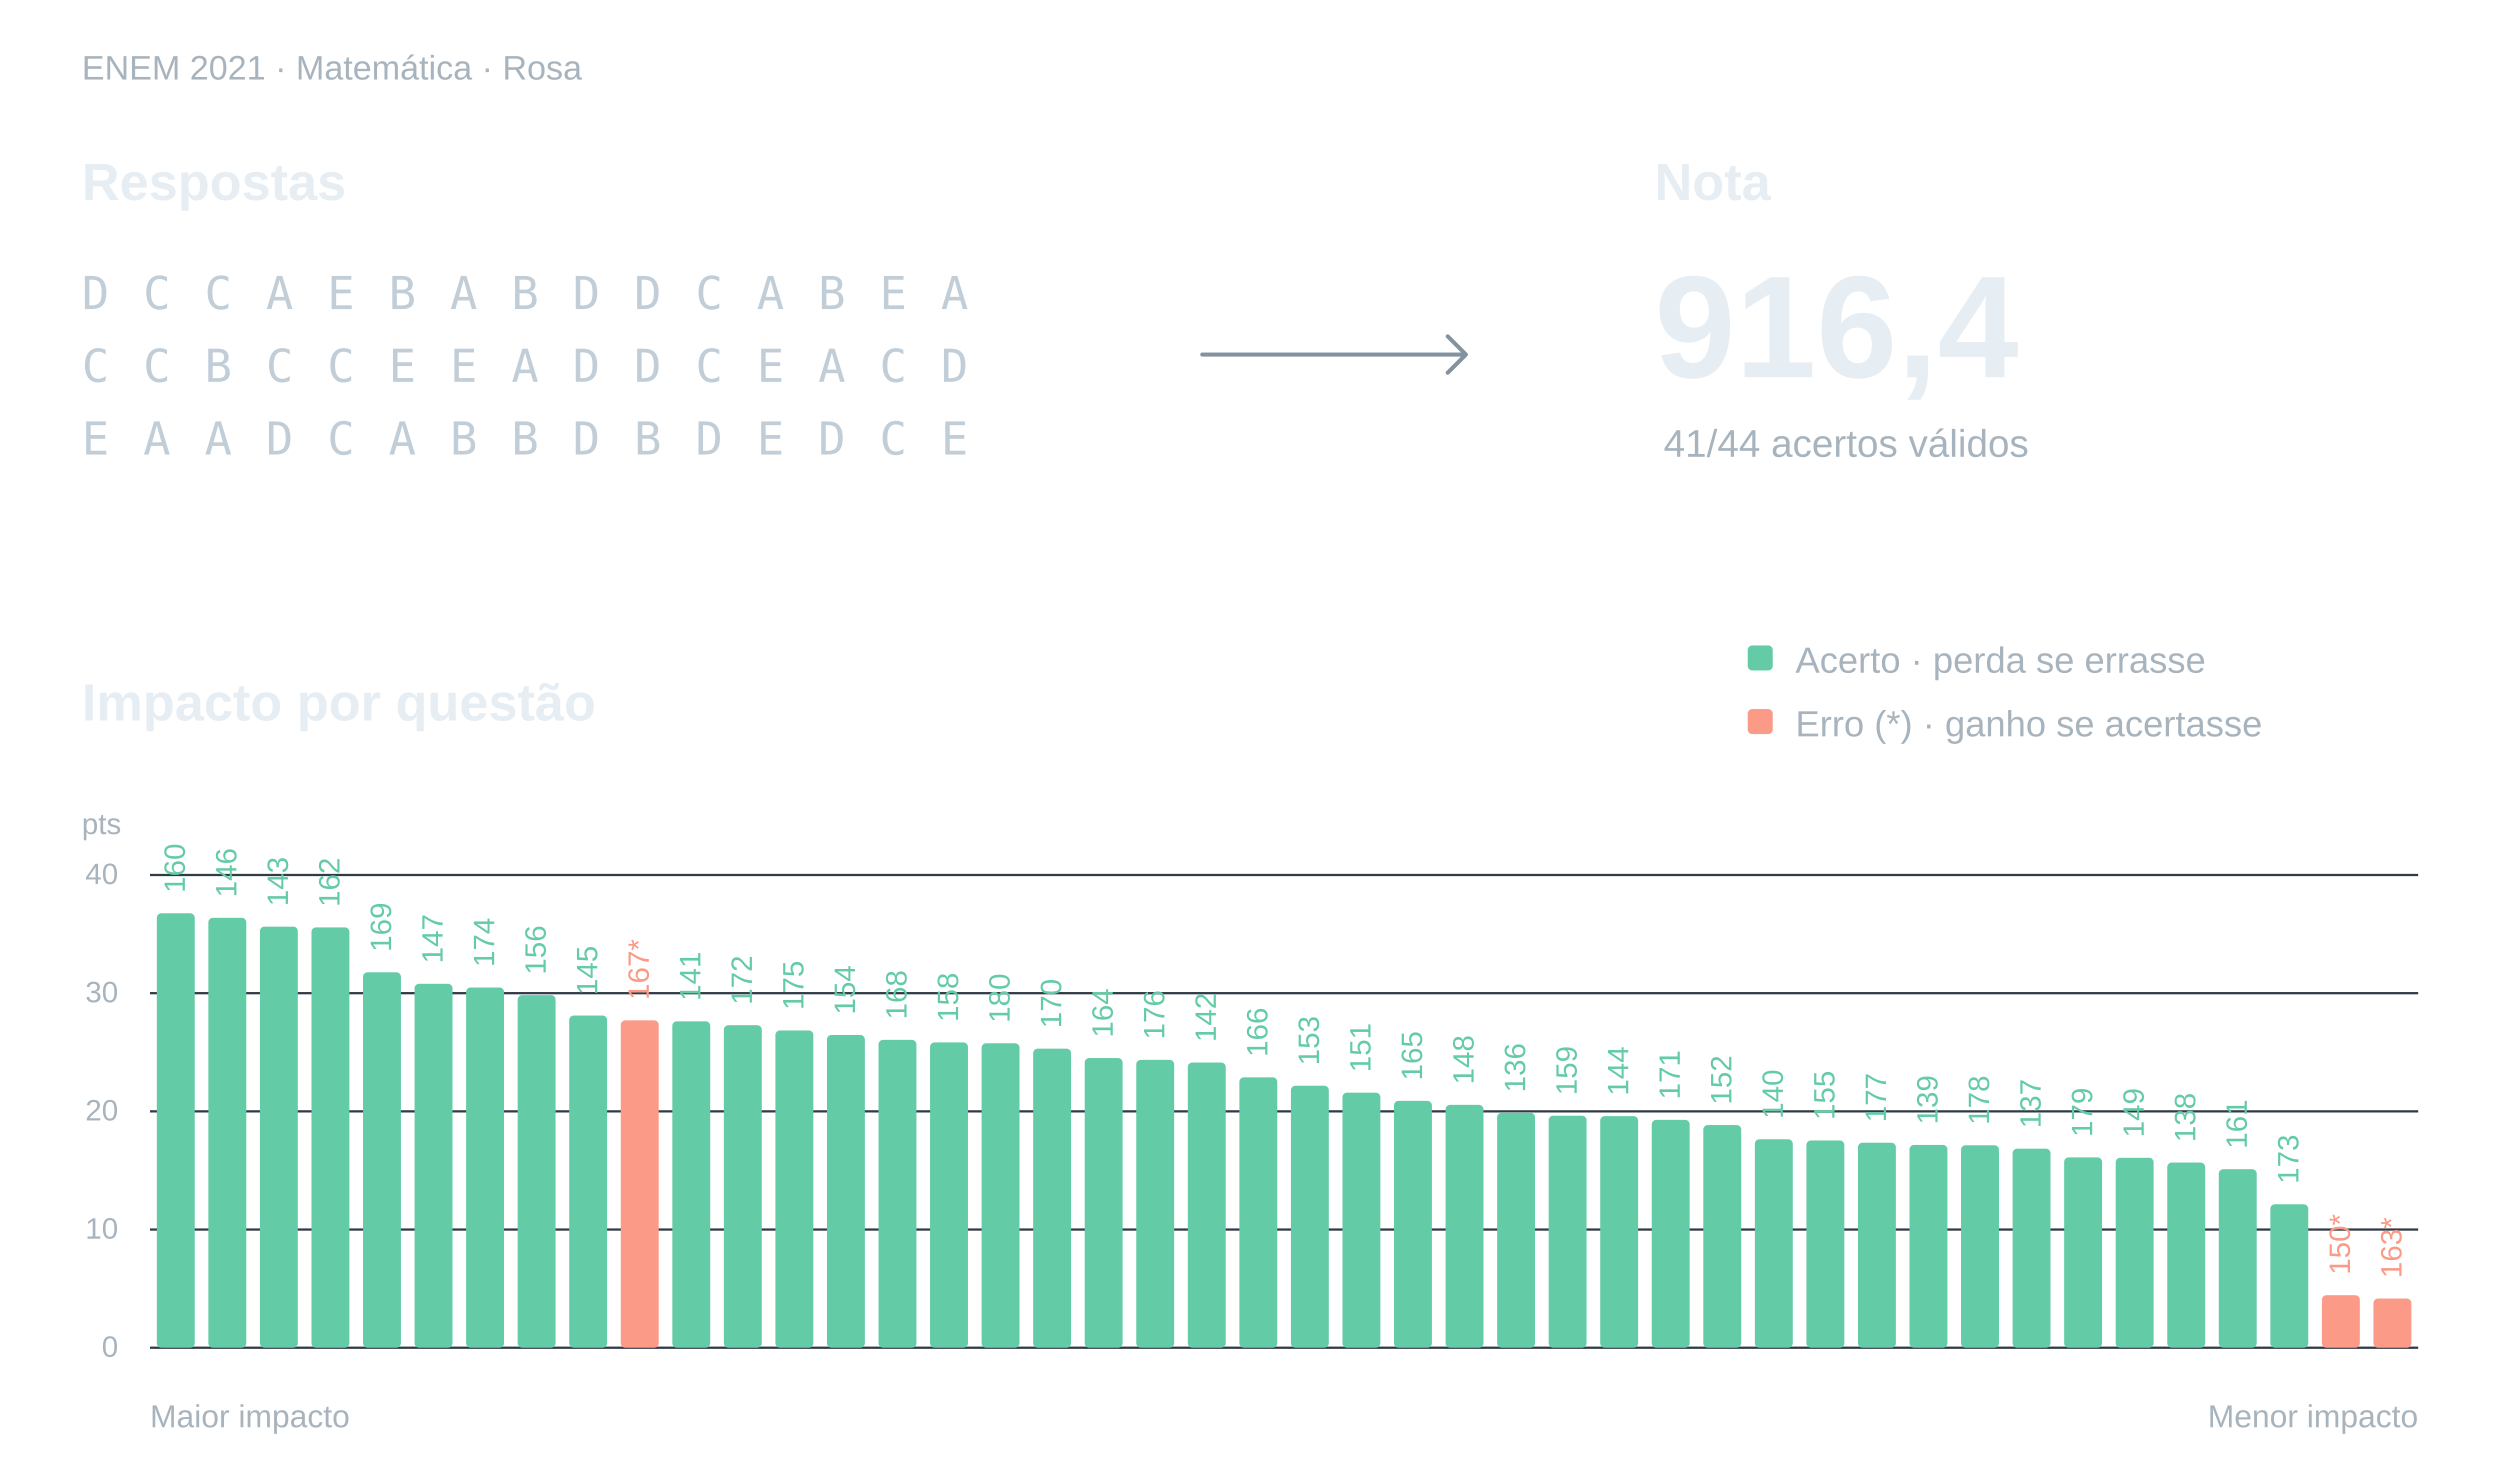
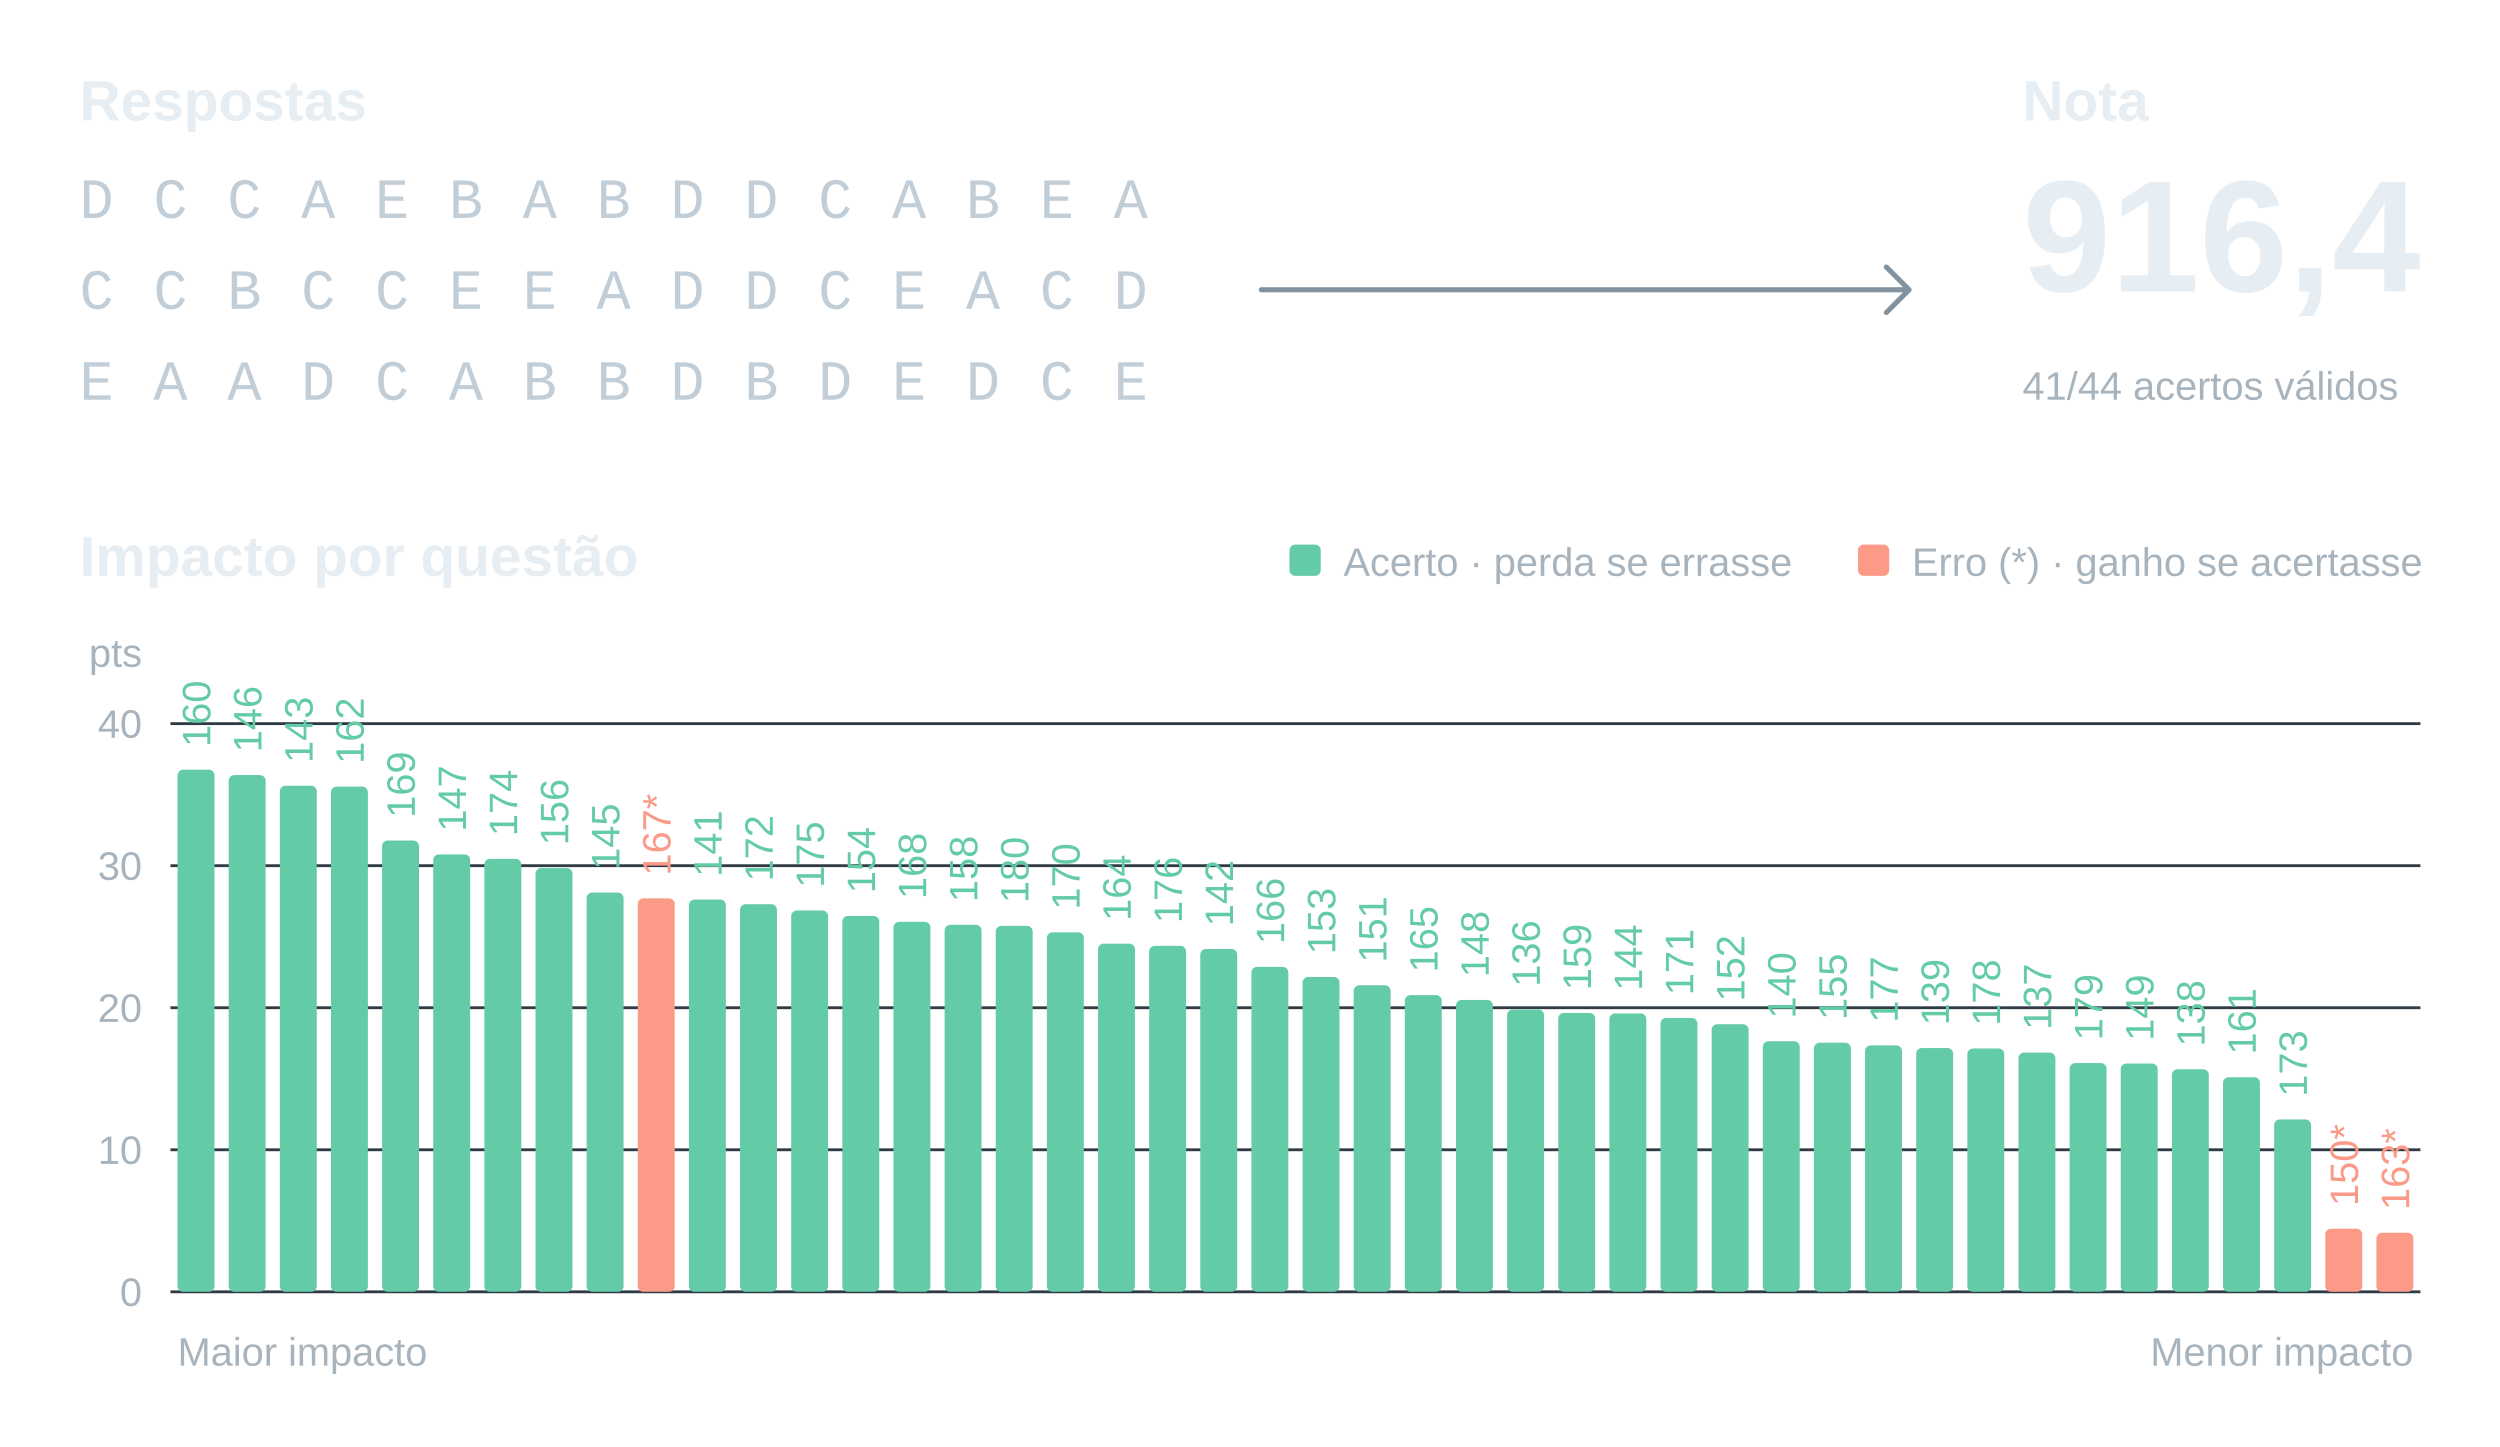
- <svg xmlns="http://www.w3.org/2000/svg" viewBox="0 0 1100 650" width="1100" height="650" role="img" aria-labelledby="titulo descricao">
+ <svg xmlns="http://www.w3.org/2000/svg" viewBox="0 0 880 509" width="880" height="509" role="img" aria-labelledby="titulo descricao">
  <style>.texto { fill: #e6edf3; }
.secundario { fill: #a7b3bd; }
.resposta { fill: #c1cdd7; }
.acerto { fill: #63cba5; }
.erro { fill: #fa9a87; }
.grade { stroke: #303b46; }
- .seta { stroke: #82939f; }</style>
+ .seta { stroke: #82939f; }
+ .ligacao { stroke: #63cba5; }</style>
  <g font-family="Arial, Helvetica, sans-serif">
-     <text x="36" y="35" font-size="15" class="secundario">ENEM 2021 · Matemática · Rosa</text>
-     <text x="36" y="88" font-size="23" class="texto" font-weight="bold">Respostas</text>
-     <text x="728" y="88" font-size="23" class="texto" font-weight="bold">Nota</text>
-     <text x="36" y="136" font-size="20" class="resposta" font-family="monospace">D</text>
-     <text x="63" y="136" font-size="20" class="resposta" font-family="monospace">C</text>
-     <text x="90" y="136" font-size="20" class="resposta" font-family="monospace">C</text>
-     <text x="117" y="136" font-size="20" class="resposta" font-family="monospace">A</text>
-     <text x="144" y="136" font-size="20" class="resposta" font-family="monospace">E</text>
-     <text x="171" y="136" font-size="20" class="resposta" font-family="monospace">B</text>
-     <text x="198" y="136" font-size="20" class="resposta" font-family="monospace">A</text>
-     <text x="225" y="136" font-size="20" class="resposta" font-family="monospace">B</text>
-     <text x="252" y="136" font-size="20" class="resposta" font-family="monospace">D</text>
-     <text x="279" y="136" font-size="20" class="resposta" font-family="monospace">D</text>
-     <text x="306" y="136" font-size="20" class="resposta" font-family="monospace">C</text>
-     <text x="333" y="136" font-size="20" class="resposta" font-family="monospace">A</text>
-     <text x="360" y="136" font-size="20" class="resposta" font-family="monospace">B</text>
-     <text x="387" y="136" font-size="20" class="resposta" font-family="monospace">E</text>
-     <text x="414" y="136" font-size="20" class="resposta" font-family="monospace">A</text>
-     <text x="36" y="168" font-size="20" class="resposta" font-family="monospace">C</text>
-     <text x="63" y="168" font-size="20" class="resposta" font-family="monospace">C</text>
-     <text x="90" y="168" font-size="20" class="resposta" font-family="monospace">B</text>
-     <text x="117" y="168" font-size="20" class="resposta" font-family="monospace">C</text>
-     <text x="144" y="168" font-size="20" class="resposta" font-family="monospace">C</text>
-     <text x="171" y="168" font-size="20" class="resposta" font-family="monospace">E</text>
-     <text x="198" y="168" font-size="20" class="resposta" font-family="monospace">E</text>
-     <text x="225" y="168" font-size="20" class="resposta" font-family="monospace">A</text>
-     <text x="252" y="168" font-size="20" class="resposta" font-family="monospace">D</text>
-     <text x="279" y="168" font-size="20" class="resposta" font-family="monospace">D</text>
-     <text x="306" y="168" font-size="20" class="resposta" font-family="monospace">C</text>
-     <text x="333" y="168" font-size="20" class="resposta" font-family="monospace">E</text>
-     <text x="360" y="168" font-size="20" class="resposta" font-family="monospace">A</text>
-     <text x="387" y="168" font-size="20" class="resposta" font-family="monospace">C</text>
-     <text x="414" y="168" font-size="20" class="resposta" font-family="monospace">D</text>
-     <text x="36" y="200" font-size="20" class="resposta" font-family="monospace">E</text>
-     <text x="63" y="200" font-size="20" class="resposta" font-family="monospace">A</text>
-     <text x="90" y="200" font-size="20" class="resposta" font-family="monospace">A</text>
-     <text x="117" y="200" font-size="20" class="resposta" font-family="monospace">D</text>
-     <text x="144" y="200" font-size="20" class="resposta" font-family="monospace">C</text>
-     <text x="171" y="200" font-size="20" class="resposta" font-family="monospace">A</text>
-     <text x="198" y="200" font-size="20" class="resposta" font-family="monospace">B</text>
-     <text x="225" y="200" font-size="20" class="resposta" font-family="monospace">B</text>
-     <text x="252" y="200" font-size="20" class="resposta" font-family="monospace">D</text>
-     <text x="279" y="200" font-size="20" class="resposta" font-family="monospace">B</text>
-     <text x="306" y="200" font-size="20" class="resposta" font-family="monospace">D</text>
-     <text x="333" y="200" font-size="20" class="resposta" font-family="monospace">E</text>
-     <text x="360" y="200" font-size="20" class="resposta" font-family="monospace">D</text>
-     <text x="387" y="200" font-size="20" class="resposta" font-family="monospace">C</text>
-     <text x="414" y="200" font-size="20" class="resposta" font-family="monospace">E</text>
-     <path d="M 529 156 H 645 M 637 148 L 645 156 L 637 164" fill="none" stroke-width="1.8" stroke-linecap="round" stroke-linejoin="round" class="seta" />
-     <text x="728" y="166" font-size="64" class="texto" font-weight="bold">916,4</text>
-     <text x="732" y="201" font-size="17" class="secundario">41/44 acertos válidos</text>
-     <text x="36" y="317" font-size="23" class="texto" font-weight="bold">Impacto por questão</text>
-     <rect x="769" y="284" width="11" height="11" rx="2" class="acerto" />
-     <text x="790" y="296" font-size="16" class="secundario">Acerto · perda se errasse</text>
-     <rect x="769" y="312" width="11" height="11" rx="2" class="erro" />
-     <text x="790" y="324" font-size="16" class="secundario">Erro (*) · ganho se acertasse</text>
-     <text x="36" y="367" font-size="13" class="secundario">pts</text>
-     <line x1="66" y1="593.0" x2="1064" y2="593.0" stroke-width="1" class="grade" />
-     <text x="52" y="597.0" font-size="13" class="secundario" text-anchor="end">0</text>
-     <line x1="66" y1="541.0" x2="1064" y2="541.0" stroke-width="1" class="grade" />
-     <text x="52" y="545.0" font-size="13" class="secundario" text-anchor="end">10</text>
-     <line x1="66" y1="489.0" x2="1064" y2="489.0" stroke-width="1" class="grade" />
-     <text x="52" y="493.0" font-size="13" class="secundario" text-anchor="end">20</text>
-     <line x1="66" y1="437.0" x2="1064" y2="437.0" stroke-width="1" class="grade" />
-     <text x="52" y="441.0" font-size="13" class="secundario" text-anchor="end">30</text>
-     <line x1="66" y1="385.0" x2="1064" y2="385.0" stroke-width="1" class="grade" />
-     <text x="52" y="389.0" font-size="13" class="secundario" text-anchor="end">40</text>
-     <rect x="69.00" y="401.85" width="16.68" height="191.15" rx="2" class="acerto">
-       </rect>
-     <text x="81.34" y="392.85" font-size="13" class="acerto" transform="rotate(-90 81.34 392.85)">160</text>
-     <rect x="91.68" y="403.83" width="16.68" height="189.17" rx="2" class="acerto">
-       </rect>
-     <text x="104.02" y="394.83" font-size="13" class="acerto" transform="rotate(-90 104.02 394.83)">146</text>
-     <rect x="114.36" y="407.72" width="16.68" height="185.28" rx="2" class="acerto">
-       </rect>
-     <text x="126.70" y="398.72" font-size="13" class="acerto" transform="rotate(-90 126.70 398.72)">143</text>
-     <rect x="137.05" y="408.05" width="16.68" height="184.95" rx="2" class="acerto">
-       </rect>
-     <text x="149.39" y="399.05" font-size="13" class="acerto" transform="rotate(-90 149.39 399.05)">162</text>
-     <rect x="159.73" y="427.80" width="16.68" height="165.20" rx="2" class="acerto">
-       </rect>
-     <text x="172.07" y="418.80" font-size="13" class="acerto" transform="rotate(-90 172.07 418.80)">169</text>
-     <rect x="182.41" y="432.87" width="16.68" height="160.13" rx="2" class="acerto">
-       </rect>
-     <text x="194.75" y="423.87" font-size="13" class="acerto" transform="rotate(-90 194.75 423.87)">147</text>
-     <rect x="205.09" y="434.50" width="16.68" height="158.50" rx="2" class="acerto">
-       </rect>
-     <text x="217.43" y="425.50" font-size="13" class="acerto" transform="rotate(-90 217.43 425.50)">174</text>
-     <rect x="227.77" y="437.85" width="16.68" height="155.15" rx="2" class="acerto">
-       </rect>
-     <text x="240.11" y="428.85" font-size="13" class="acerto" transform="rotate(-90 240.11 428.85)">156</text>
-     <rect x="250.45" y="446.84" width="16.68" height="146.16" rx="2" class="acerto">
-       </rect>
-     <text x="262.80" y="437.84" font-size="13" class="acerto" transform="rotate(-90 262.80 437.84)">145</text>
-     <rect x="273.14" y="448.96" width="16.68" height="144.04" rx="2" class="erro">
-       </rect>
-     <text x="285.48" y="439.96" font-size="13" class="erro" transform="rotate(-90 285.48 439.96)">167*</text>
-     <rect x="295.82" y="449.38" width="16.68" height="143.62" rx="2" class="acerto">
-       </rect>
-     <text x="308.16" y="440.38" font-size="13" class="acerto" transform="rotate(-90 308.16 440.38)">141</text>
-     <rect x="318.50" y="451.10" width="16.68" height="141.90" rx="2" class="acerto">
-       </rect>
-     <text x="330.84" y="442.10" font-size="13" class="acerto" transform="rotate(-90 330.84 442.10)">172</text>
-     <rect x="341.18" y="453.40" width="16.68" height="139.60" rx="2" class="acerto">
-       </rect>
-     <text x="353.52" y="444.40" font-size="13" class="acerto" transform="rotate(-90 353.52 444.40)">175</text>
-     <rect x="363.86" y="455.40" width="16.68" height="137.60" rx="2" class="acerto">
-       </rect>
-     <text x="376.20" y="446.40" font-size="13" class="acerto" transform="rotate(-90 376.20 446.40)">154</text>
-     <rect x="386.55" y="457.55" width="16.68" height="135.45" rx="2" class="acerto">
-       </rect>
-     <text x="398.89" y="448.55" font-size="13" class="acerto" transform="rotate(-90 398.89 448.55)">168</text>
-     <rect x="409.23" y="458.66" width="16.68" height="134.34" rx="2" class="acerto">
-       </rect>
-     <text x="421.57" y="449.66" font-size="13" class="acerto" transform="rotate(-90 421.57 449.66)">158</text>
-     <rect x="431.91" y="459.04" width="16.68" height="133.96" rx="2" class="acerto">
-       </rect>
-     <text x="444.25" y="450.04" font-size="13" class="acerto" transform="rotate(-90 444.25 450.04)">180</text>
-     <rect x="454.59" y="461.40" width="16.68" height="131.60" rx="2" class="acerto">
-       </rect>
-     <text x="466.93" y="452.40" font-size="13" class="acerto" transform="rotate(-90 466.93 452.40)">170</text>
-     <rect x="477.27" y="465.54" width="16.68" height="127.46" rx="2" class="acerto">
-       </rect>
-     <text x="489.61" y="456.54" font-size="13" class="acerto" transform="rotate(-90 489.61 456.54)">164</text>
-     <rect x="499.95" y="466.35" width="16.68" height="126.65" rx="2" class="acerto">
-       </rect>
-     <text x="512.30" y="457.35" font-size="13" class="acerto" transform="rotate(-90 512.30 457.35)">176</text>
-     <rect x="522.64" y="467.51" width="16.68" height="125.49" rx="2" class="acerto">
-       </rect>
-     <text x="534.98" y="458.51" font-size="13" class="acerto" transform="rotate(-90 534.98 458.51)">142</text>
-     <rect x="545.32" y="474.03" width="16.68" height="118.97" rx="2" class="acerto">
-       </rect>
-     <text x="557.66" y="465.03" font-size="13" class="acerto" transform="rotate(-90 557.66 465.03)">166</text>
-     <rect x="568.00" y="477.73" width="16.68" height="115.27" rx="2" class="acerto">
-       </rect>
-     <text x="580.34" y="468.73" font-size="13" class="acerto" transform="rotate(-90 580.34 468.73)">153</text>
-     <rect x="590.68" y="480.78" width="16.68" height="112.22" rx="2" class="acerto">
-       </rect>
-     <text x="603.02" y="471.78" font-size="13" class="acerto" transform="rotate(-90 603.02 471.78)">151</text>
-     <rect x="613.36" y="484.39" width="16.68" height="108.61" rx="2" class="acerto">
-       </rect>
-     <text x="625.70" y="475.39" font-size="13" class="acerto" transform="rotate(-90 625.70 475.39)">165</text>
-     <rect x="636.05" y="486.14" width="16.68" height="106.86" rx="2" class="acerto">
-       </rect>
-     <text x="648.39" y="477.14" font-size="13" class="acerto" transform="rotate(-90 648.39 477.14)">148</text>
-     <rect x="658.73" y="489.64" width="16.68" height="103.36" rx="2" class="acerto">
-       </rect>
-     <text x="671.07" y="480.64" font-size="13" class="acerto" transform="rotate(-90 671.07 480.64)">136</text>
-     <rect x="681.41" y="490.91" width="16.68" height="102.09" rx="2" class="acerto">
-       </rect>
-     <text x="693.75" y="481.91" font-size="13" class="acerto" transform="rotate(-90 693.75 481.91)">159</text>
-     <rect x="704.09" y="491.09" width="16.68" height="101.91" rx="2" class="acerto">
-       </rect>
-     <text x="716.43" y="482.09" font-size="13" class="acerto" transform="rotate(-90 716.43 482.09)">144</text>
-     <rect x="726.77" y="492.74" width="16.68" height="100.26" rx="2" class="acerto">
-       </rect>
-     <text x="739.11" y="483.74" font-size="13" class="acerto" transform="rotate(-90 739.11 483.74)">171</text>
-     <rect x="749.45" y="495.03" width="16.68" height="97.97" rx="2" class="acerto">
-       </rect>
-     <text x="761.80" y="486.03" font-size="13" class="acerto" transform="rotate(-90 761.80 486.03)">152</text>
-     <rect x="772.14" y="501.28" width="16.68" height="91.72" rx="2" class="acerto">
-       </rect>
-     <text x="784.48" y="492.28" font-size="13" class="acerto" transform="rotate(-90 784.48 492.28)">140</text>
-     <rect x="794.82" y="501.80" width="16.68" height="91.20" rx="2" class="acerto">
-       </rect>
-     <text x="807.16" y="492.80" font-size="13" class="acerto" transform="rotate(-90 807.16 492.80)">155</text>
-     <rect x="817.50" y="502.79" width="16.68" height="90.21" rx="2" class="acerto">
-       </rect>
-     <text x="829.84" y="493.79" font-size="13" class="acerto" transform="rotate(-90 829.84 493.79)">177</text>
-     <rect x="840.18" y="503.76" width="16.68" height="89.24" rx="2" class="acerto">
-       </rect>
-     <text x="852.52" y="494.76" font-size="13" class="acerto" transform="rotate(-90 852.52 494.76)">139</text>
-     <rect x="862.86" y="503.92" width="16.68" height="89.08" rx="2" class="acerto">
-       </rect>
-     <text x="875.20" y="494.92" font-size="13" class="acerto" transform="rotate(-90 875.20 494.92)">178</text>
-     <rect x="885.55" y="505.42" width="16.68" height="87.58" rx="2" class="acerto">
-       </rect>
-     <text x="897.89" y="496.42" font-size="13" class="acerto" transform="rotate(-90 897.89 496.42)">137</text>
-     <rect x="908.23" y="509.26" width="16.68" height="83.74" rx="2" class="acerto">
-       </rect>
-     <text x="920.57" y="500.26" font-size="13" class="acerto" transform="rotate(-90 920.57 500.26)">179</text>
-     <rect x="930.91" y="509.43" width="16.68" height="83.57" rx="2" class="acerto">
-       </rect>
-     <text x="943.25" y="500.43" font-size="13" class="acerto" transform="rotate(-90 943.25 500.43)">149</text>
-     <rect x="953.59" y="511.53" width="16.68" height="81.47" rx="2" class="acerto">
-       </rect>
-     <text x="965.93" y="502.53" font-size="13" class="acerto" transform="rotate(-90 965.93 502.53)">138</text>
-     <rect x="976.27" y="514.45" width="16.68" height="78.55" rx="2" class="acerto">
-       </rect>
-     <text x="988.61" y="505.45" font-size="13" class="acerto" transform="rotate(-90 988.61 505.45)">161</text>
-     <rect x="998.95" y="529.89" width="16.68" height="63.11" rx="2" class="acerto">
-       </rect>
-     <text x="1011.30" y="520.89" font-size="13" class="acerto" transform="rotate(-90 1011.30 520.89)">173</text>
-     <rect x="1021.64" y="569.90" width="16.68" height="23.10" rx="2" class="erro">
-       </rect>
-     <text x="1033.98" y="560.90" font-size="13" class="erro" transform="rotate(-90 1033.98 560.90)">150*</text>
-     <rect x="1044.32" y="571.37" width="16.68" height="21.63" rx="2" class="erro">
-       </rect>
-     <text x="1056.66" y="562.37" font-size="13" class="erro" transform="rotate(-90 1056.66 562.37)">163*</text>
-     <text x="66" y="628" font-size="14" class="secundario">Maior impacto</text>
-     <text x="1064" y="628" font-size="14" class="secundario" text-anchor="end">Menor impacto</text>
+     <text x="28" y="42.4" font-size="20" class="texto" font-weight="bold">Respostas</text>
+     <text x="711.9" y="42.4" font-size="20" class="texto" font-weight="bold">Nota</text>
+     <text x="28" y="76.7" font-size="20" class="resposta" font-family="ui-monospace, Menlo, Consolas, &quot;Liberation Mono&quot;, monospace">D</text>
+     <text x="54" y="76.7" font-size="20" class="resposta" font-family="ui-monospace, Menlo, Consolas, &quot;Liberation Mono&quot;, monospace">C</text>
+     <text x="80" y="76.7" font-size="20" class="resposta" font-family="ui-monospace, Menlo, Consolas, &quot;Liberation Mono&quot;, monospace">C</text>
+     <text x="106" y="76.7" font-size="20" class="resposta" font-family="ui-monospace, Menlo, Consolas, &quot;Liberation Mono&quot;, monospace">A</text>
+     <text x="132" y="76.7" font-size="20" class="resposta" font-family="ui-monospace, Menlo, Consolas, &quot;Liberation Mono&quot;, monospace">E</text>
+     <text x="158" y="76.7" font-size="20" class="resposta" font-family="ui-monospace, Menlo, Consolas, &quot;Liberation Mono&quot;, monospace">B</text>
+     <text x="184" y="76.7" font-size="20" class="resposta" font-family="ui-monospace, Menlo, Consolas, &quot;Liberation Mono&quot;, monospace">A</text>
+     <text x="210" y="76.7" font-size="20" class="resposta" font-family="ui-monospace, Menlo, Consolas, &quot;Liberation Mono&quot;, monospace">B</text>
+     <text x="236" y="76.7" font-size="20" class="resposta" font-family="ui-monospace, Menlo, Consolas, &quot;Liberation Mono&quot;, monospace">D</text>
+     <text x="262" y="76.7" font-size="20" class="resposta" font-family="ui-monospace, Menlo, Consolas, &quot;Liberation Mono&quot;, monospace">D</text>
+     <text x="288" y="76.7" font-size="20" class="resposta" font-family="ui-monospace, Menlo, Consolas, &quot;Liberation Mono&quot;, monospace">C</text>
+     <text x="314" y="76.7" font-size="20" class="resposta" font-family="ui-monospace, Menlo, Consolas, &quot;Liberation Mono&quot;, monospace">A</text>
+     <text x="340" y="76.7" font-size="20" class="resposta" font-family="ui-monospace, Menlo, Consolas, &quot;Liberation Mono&quot;, monospace">B</text>
+     <text x="366" y="76.7" font-size="20" class="resposta" font-family="ui-monospace, Menlo, Consolas, &quot;Liberation Mono&quot;, monospace">E</text>
+     <text x="392" y="76.7" font-size="20" class="resposta" font-family="ui-monospace, Menlo, Consolas, &quot;Liberation Mono&quot;, monospace">A</text>
+     <text x="28" y="108.7" font-size="20" class="resposta" font-family="ui-monospace, Menlo, Consolas, &quot;Liberation Mono&quot;, monospace">C</text>
+     <text x="54" y="108.7" font-size="20" class="resposta" font-family="ui-monospace, Menlo, Consolas, &quot;Liberation Mono&quot;, monospace">C</text>
+     <text x="80" y="108.7" font-size="20" class="resposta" font-family="ui-monospace, Menlo, Consolas, &quot;Liberation Mono&quot;, monospace">B</text>
+     <text x="106" y="108.7" font-size="20" class="resposta" font-family="ui-monospace, Menlo, Consolas, &quot;Liberation Mono&quot;, monospace">C</text>
+     <text x="132" y="108.7" font-size="20" class="resposta" font-family="ui-monospace, Menlo, Consolas, &quot;Liberation Mono&quot;, monospace">C</text>
+     <text x="158" y="108.7" font-size="20" class="resposta" font-family="ui-monospace, Menlo, Consolas, &quot;Liberation Mono&quot;, monospace">E</text>
+     <text x="184" y="108.7" font-size="20" class="resposta" font-family="ui-monospace, Menlo, Consolas, &quot;Liberation Mono&quot;, monospace">E</text>
+     <text x="210" y="108.7" font-size="20" class="resposta" font-family="ui-monospace, Menlo, Consolas, &quot;Liberation Mono&quot;, monospace">A</text>
+     <text x="236" y="108.7" font-size="20" class="resposta" font-family="ui-monospace, Menlo, Consolas, &quot;Liberation Mono&quot;, monospace">D</text>
+     <text x="262" y="108.7" font-size="20" class="resposta" font-family="ui-monospace, Menlo, Consolas, &quot;Liberation Mono&quot;, monospace">D</text>
+     <text x="288" y="108.7" font-size="20" class="resposta" font-family="ui-monospace, Menlo, Consolas, &quot;Liberation Mono&quot;, monospace">C</text>
+     <text x="314" y="108.7" font-size="20" class="resposta" font-family="ui-monospace, Menlo, Consolas, &quot;Liberation Mono&quot;, monospace">E</text>
+     <text x="340" y="108.7" font-size="20" class="resposta" font-family="ui-monospace, Menlo, Consolas, &quot;Liberation Mono&quot;, monospace">A</text>
+     <text x="366" y="108.7" font-size="20" class="resposta" font-family="ui-monospace, Menlo, Consolas, &quot;Liberation Mono&quot;, monospace">C</text>
+     <text x="392" y="108.7" font-size="20" class="resposta" font-family="ui-monospace, Menlo, Consolas, &quot;Liberation Mono&quot;, monospace">D</text>
+     <text x="28" y="140.7" font-size="20" class="resposta" font-family="ui-monospace, Menlo, Consolas, &quot;Liberation Mono&quot;, monospace">E</text>
+     <text x="54" y="140.7" font-size="20" class="resposta" font-family="ui-monospace, Menlo, Consolas, &quot;Liberation Mono&quot;, monospace">A</text>
+     <text x="80" y="140.7" font-size="20" class="resposta" font-family="ui-monospace, Menlo, Consolas, &quot;Liberation Mono&quot;, monospace">A</text>
+     <text x="106" y="140.7" font-size="20" class="resposta" font-family="ui-monospace, Menlo, Consolas, &quot;Liberation Mono&quot;, monospace">D</text>
+     <text x="132" y="140.7" font-size="20" class="resposta" font-family="ui-monospace, Menlo, Consolas, &quot;Liberation Mono&quot;, monospace">C</text>
+     <text x="158" y="140.7" font-size="20" class="resposta" font-family="ui-monospace, Menlo, Consolas, &quot;Liberation Mono&quot;, monospace">A</text>
+     <text x="184" y="140.7" font-size="20" class="resposta" font-family="ui-monospace, Menlo, Consolas, &quot;Liberation Mono&quot;, monospace">B</text>
+     <text x="210" y="140.7" font-size="20" class="resposta" font-family="ui-monospace, Menlo, Consolas, &quot;Liberation Mono&quot;, monospace">B</text>
+     <text x="236" y="140.7" font-size="20" class="resposta" font-family="ui-monospace, Menlo, Consolas, &quot;Liberation Mono&quot;, monospace">D</text>
+     <text x="262" y="140.7" font-size="20" class="resposta" font-family="ui-monospace, Menlo, Consolas, &quot;Liberation Mono&quot;, monospace">B</text>
+     <text x="288" y="140.7" font-size="20" class="resposta" font-family="ui-monospace, Menlo, Consolas, &quot;Liberation Mono&quot;, monospace">D</text>
+     <text x="314" y="140.7" font-size="20" class="resposta" font-family="ui-monospace, Menlo, Consolas, &quot;Liberation Mono&quot;, monospace">E</text>
+     <text x="340" y="140.7" font-size="20" class="resposta" font-family="ui-monospace, Menlo, Consolas, &quot;Liberation Mono&quot;, monospace">D</text>
+     <text x="366" y="140.7" font-size="20" class="resposta" font-family="ui-monospace, Menlo, Consolas, &quot;Liberation Mono&quot;, monospace">C</text>
+     <text x="392" y="140.7" font-size="20" class="resposta" font-family="ui-monospace, Menlo, Consolas, &quot;Liberation Mono&quot;, monospace">E</text>
+     <path d="M 444 102 H 672 M 664 94 L 672 102 L 664 110" fill="none" stroke-width="1.8" stroke-linecap="round" stroke-linejoin="round" class="seta" />
+     <text x="711.9" y="102.6" font-size="56" class="texto" font-weight="bold">916,4</text>
+     <text x="711.9" y="140.7" font-size="14" class="secundario">41/44 acertos válidos</text>
+     <text x="28" y="202.7" font-size="20" class="texto" font-weight="bold">Impacto por questão</text>
+     <text x="673.0" y="202.7" font-size="14" class="secundario">Erro (*) · ganho se acertasse</text>
+     <rect x="654.0" y="191.7" width="11" height="11" rx="2" class="erro" />
+     <text x="472.9" y="202.7" font-size="14" class="secundario">Acerto · perda se errasse</text>
+     <rect x="453.9" y="191.7" width="11" height="11" rx="2" class="acerto" />
+     <text x="50" y="234.7" font-size="14" class="secundario" text-anchor="end">pts</text>
+     <line x1="60" y1="454.72" x2="852" y2="454.72" stroke-width="1" class="grade" />
+     <text x="50" y="459.7" font-size="14" class="secundario" text-anchor="end">0</text>
+     <line x1="60" y1="404.72" x2="852" y2="404.72" stroke-width="1" class="grade" />
+     <text x="50" y="409.7" font-size="14" class="secundario" text-anchor="end">10</text>
+     <line x1="60" y1="354.72" x2="852" y2="354.72" stroke-width="1" class="grade" />
+     <text x="50" y="359.7" font-size="14" class="secundario" text-anchor="end">20</text>
+     <line x1="60" y1="304.72" x2="852" y2="304.72" stroke-width="1" class="grade" />
+     <text x="50" y="309.7" font-size="14" class="secundario" text-anchor="end">30</text>
+     <line x1="60" y1="254.72" x2="852" y2="254.72" stroke-width="1" class="grade" />
+     <text x="50" y="259.7" font-size="14" class="secundario" text-anchor="end">40</text>
+     <rect x="62.50" y="270.92" width="13.00" height="183.80" rx="2" class="acerto">
+       </rect>
+     <text x="74.03" y="262.92" font-size="14" class="acerto" transform="rotate(-90 74.03 262.92)">160</text>
+     <rect x="80.50" y="272.83" width="13.00" height="181.89" rx="2" class="acerto">
+       </rect>
+     <text x="92.03" y="264.83" font-size="14" class="acerto" transform="rotate(-90 92.03 264.83)">146</text>
+     <rect x="98.50" y="276.57" width="13.00" height="178.15" rx="2" class="acerto">
+       </rect>
+     <text x="110.03" y="268.57" font-size="14" class="acerto" transform="rotate(-90 110.03 268.57)">143</text>
+     <rect x="116.50" y="276.89" width="13.00" height="177.83" rx="2" class="acerto">
+       </rect>
+     <text x="128.03" y="268.89" font-size="14" class="acerto" transform="rotate(-90 128.03 268.89)">162</text>
+     <rect x="134.50" y="295.87" width="13.00" height="158.85" rx="2" class="acerto">
+       </rect>
+     <text x="146.03" y="287.87" font-size="14" class="acerto" transform="rotate(-90 146.03 287.87)">169</text>
+     <rect x="152.50" y="300.74" width="13.00" height="153.98" rx="2" class="acerto">
+       </rect>
+     <text x="164.03" y="292.74" font-size="14" class="acerto" transform="rotate(-90 164.03 292.74)">147</text>
+     <rect x="170.50" y="302.31" width="13.00" height="152.41" rx="2" class="acerto">
+       </rect>
+     <text x="182.03" y="294.31" font-size="14" class="acerto" transform="rotate(-90 182.03 294.31)">174</text>
+     <rect x="188.50" y="305.54" width="13.00" height="149.18" rx="2" class="acerto">
+       </rect>
+     <text x="200.03" y="297.54" font-size="14" class="acerto" transform="rotate(-90 200.03 297.54)">156</text>
+     <rect x="206.50" y="314.18" width="13.00" height="140.54" rx="2" class="acerto">
+       </rect>
+     <text x="218.03" y="306.18" font-size="14" class="acerto" transform="rotate(-90 218.03 306.18)">145</text>
+     <rect x="224.50" y="316.22" width="13.00" height="138.50" rx="2" class="erro">
+       </rect>
+     <text x="236.03" y="308.22" font-size="14" class="erro" transform="rotate(-90 236.03 308.22)">167*</text>
+     <rect x="242.50" y="316.63" width="13.00" height="138.09" rx="2" class="acerto">
+       </rect>
+     <text x="254.03" y="308.63" font-size="14" class="acerto" transform="rotate(-90 254.03 308.63)">141</text>
+     <rect x="260.50" y="318.27" width="13.00" height="136.45" rx="2" class="acerto">
+       </rect>
+     <text x="272.03" y="310.27" font-size="14" class="acerto" transform="rotate(-90 272.03 310.27)">172</text>
+     <rect x="278.50" y="320.49" width="13.00" height="134.23" rx="2" class="acerto">
+       </rect>
+     <text x="290.03" y="312.49" font-size="14" class="acerto" transform="rotate(-90 290.03 312.49)">175</text>
+     <rect x="296.50" y="322.41" width="13.00" height="132.31" rx="2" class="acerto">
+       </rect>
+     <text x="308.03" y="314.41" font-size="14" class="acerto" transform="rotate(-90 308.03 314.41)">154</text>
+     <rect x="314.50" y="324.48" width="13.00" height="130.24" rx="2" class="acerto">
+       </rect>
+     <text x="326.03" y="316.48" font-size="14" class="acerto" transform="rotate(-90 326.03 316.48)">168</text>
+     <rect x="332.50" y="325.54" width="13.00" height="129.18" rx="2" class="acerto">
+       </rect>
+     <text x="344.03" y="317.54" font-size="14" class="acerto" transform="rotate(-90 344.03 317.54)">158</text>
+     <rect x="350.50" y="325.91" width="13.00" height="128.81" rx="2" class="acerto">
+       </rect>
+     <text x="362.03" y="317.91" font-size="14" class="acerto" transform="rotate(-90 362.03 317.91)">180</text>
+     <rect x="368.50" y="328.18" width="13.00" height="126.54" rx="2" class="acerto">
+       </rect>
+     <text x="380.03" y="320.18" font-size="14" class="acerto" transform="rotate(-90 380.03 320.18)">170</text>
+     <rect x="386.50" y="332.16" width="13.00" height="122.56" rx="2" class="acerto">
+       </rect>
+     <text x="398.03" y="324.16" font-size="14" class="acerto" transform="rotate(-90 398.03 324.16)">164</text>
+     <rect x="404.50" y="332.94" width="13.00" height="121.78" rx="2" class="acerto">
+       </rect>
+     <text x="416.03" y="324.94" font-size="14" class="acerto" transform="rotate(-90 416.03 324.94)">176</text>
+     <rect x="422.50" y="334.05" width="13.00" height="120.67" rx="2" class="acerto">
+       </rect>
+     <text x="434.03" y="326.05" font-size="14" class="acerto" transform="rotate(-90 434.03 326.05)">142</text>
+     <rect x="440.50" y="340.33" width="13.00" height="114.39" rx="2" class="acerto">
+       </rect>
+     <text x="452.03" y="332.33" font-size="14" class="acerto" transform="rotate(-90 452.03 332.33)">166</text>
+     <rect x="458.50" y="343.88" width="13.00" height="110.84" rx="2" class="acerto">
+       </rect>
+     <text x="470.03" y="335.88" font-size="14" class="acerto" transform="rotate(-90 470.03 335.88)">153</text>
+     <rect x="476.50" y="346.82" width="13.00" height="107.90" rx="2" class="acerto">
+       </rect>
+     <text x="488.03" y="338.82" font-size="14" class="acerto" transform="rotate(-90 488.03 338.82)">151</text>
+     <rect x="494.50" y="350.29" width="13.00" height="104.43" rx="2" class="acerto">
+       </rect>
+     <text x="506.03" y="342.29" font-size="14" class="acerto" transform="rotate(-90 506.03 342.29)">165</text>
+     <rect x="512.50" y="351.97" width="13.00" height="102.75" rx="2" class="acerto">
+       </rect>
+     <text x="524.03" y="343.97" font-size="14" class="acerto" transform="rotate(-90 524.03 343.97)">148</text>
+     <rect x="530.50" y="355.33" width="13.00" height="99.39" rx="2" class="acerto">
+       </rect>
+     <text x="542.03" y="347.33" font-size="14" class="acerto" transform="rotate(-90 542.03 347.33)">136</text>
+     <rect x="548.50" y="356.55" width="13.00" height="98.17" rx="2" class="acerto">
+       </rect>
+     <text x="560.03" y="348.55" font-size="14" class="acerto" transform="rotate(-90 560.03 348.55)">159</text>
+     <rect x="566.50" y="356.73" width="13.00" height="97.99" rx="2" class="acerto">
+       </rect>
+     <text x="578.03" y="348.73" font-size="14" class="acerto" transform="rotate(-90 578.03 348.73)">144</text>
+     <rect x="584.50" y="358.32" width="13.00" height="96.40" rx="2" class="acerto">
+       </rect>
+     <text x="596.03" y="350.32" font-size="14" class="acerto" transform="rotate(-90 596.03 350.32)">171</text>
+     <rect x="602.50" y="360.52" width="13.00" height="94.20" rx="2" class="acerto">
+       </rect>
+     <text x="614.03" y="352.52" font-size="14" class="acerto" transform="rotate(-90 614.03 352.52)">152</text>
+     <rect x="620.50" y="366.52" width="13.00" height="88.20" rx="2" class="acerto">
+       </rect>
+     <text x="632.03" y="358.52" font-size="14" class="acerto" transform="rotate(-90 632.03 358.52)">140</text>
+     <rect x="638.50" y="367.03" width="13.00" height="87.69" rx="2" class="acerto">
+       </rect>
+     <text x="650.03" y="359.03" font-size="14" class="acerto" transform="rotate(-90 650.03 359.03)">155</text>
+     <rect x="656.50" y="367.98" width="13.00" height="86.74" rx="2" class="acerto">
+       </rect>
+     <text x="668.03" y="359.98" font-size="14" class="acerto" transform="rotate(-90 668.03 359.98)">177</text>
+     <rect x="674.50" y="368.91" width="13.00" height="85.81" rx="2" class="acerto">
+       </rect>
+     <text x="686.03" y="360.91" font-size="14" class="acerto" transform="rotate(-90 686.03 360.91)">139</text>
+     <rect x="692.50" y="369.07" width="13.00" height="85.65" rx="2" class="acerto">
+       </rect>
+     <text x="704.03" y="361.07" font-size="14" class="acerto" transform="rotate(-90 704.03 361.07)">178</text>
+     <rect x="710.50" y="370.51" width="13.00" height="84.21" rx="2" class="acerto">
+       </rect>
+     <text x="722.03" y="362.51" font-size="14" class="acerto" transform="rotate(-90 722.03 362.51)">137</text>
+     <rect x="728.50" y="374.20" width="13.00" height="80.52" rx="2" class="acerto">
+       </rect>
+     <text x="740.03" y="366.20" font-size="14" class="acerto" transform="rotate(-90 740.03 366.20)">179</text>
+     <rect x="746.50" y="374.36" width="13.00" height="80.36" rx="2" class="acerto">
+       </rect>
+     <text x="758.03" y="366.36" font-size="14" class="acerto" transform="rotate(-90 758.03 366.36)">149</text>
+     <rect x="764.50" y="376.38" width="13.00" height="78.34" rx="2" class="acerto">
+       </rect>
+     <text x="776.03" y="368.38" font-size="14" class="acerto" transform="rotate(-90 776.03 368.38)">138</text>
+     <rect x="782.50" y="379.19" width="13.00" height="75.53" rx="2" class="acerto">
+       </rect>
+     <text x="794.03" y="371.19" font-size="14" class="acerto" transform="rotate(-90 794.03 371.19)">161</text>
+     <rect x="800.50" y="394.04" width="13.00" height="60.68" rx="2" class="acerto">
+       </rect>
+     <text x="812.03" y="386.04" font-size="14" class="acerto" transform="rotate(-90 812.03 386.04)">173</text>
+     <rect x="818.50" y="432.51" width="13.00" height="22.21" rx="2" class="erro">
+       </rect>
+     <text x="830.03" y="424.51" font-size="14" class="erro" transform="rotate(-90 830.03 424.51)">150*</text>
+     <rect x="836.50" y="433.92" width="13.00" height="20.80" rx="2" class="erro">
+       </rect>
+     <text x="848.03" y="425.92" font-size="14" class="erro" transform="rotate(-90 848.03 425.92)">163*</text>
+     <text x="62.5" y="480.72" font-size="14" class="secundario">Maior impacto</text>
+     <text x="849.5" y="480.72" font-size="14" class="secundario" text-anchor="end">Menor impacto</text>
  </g>
</svg>
